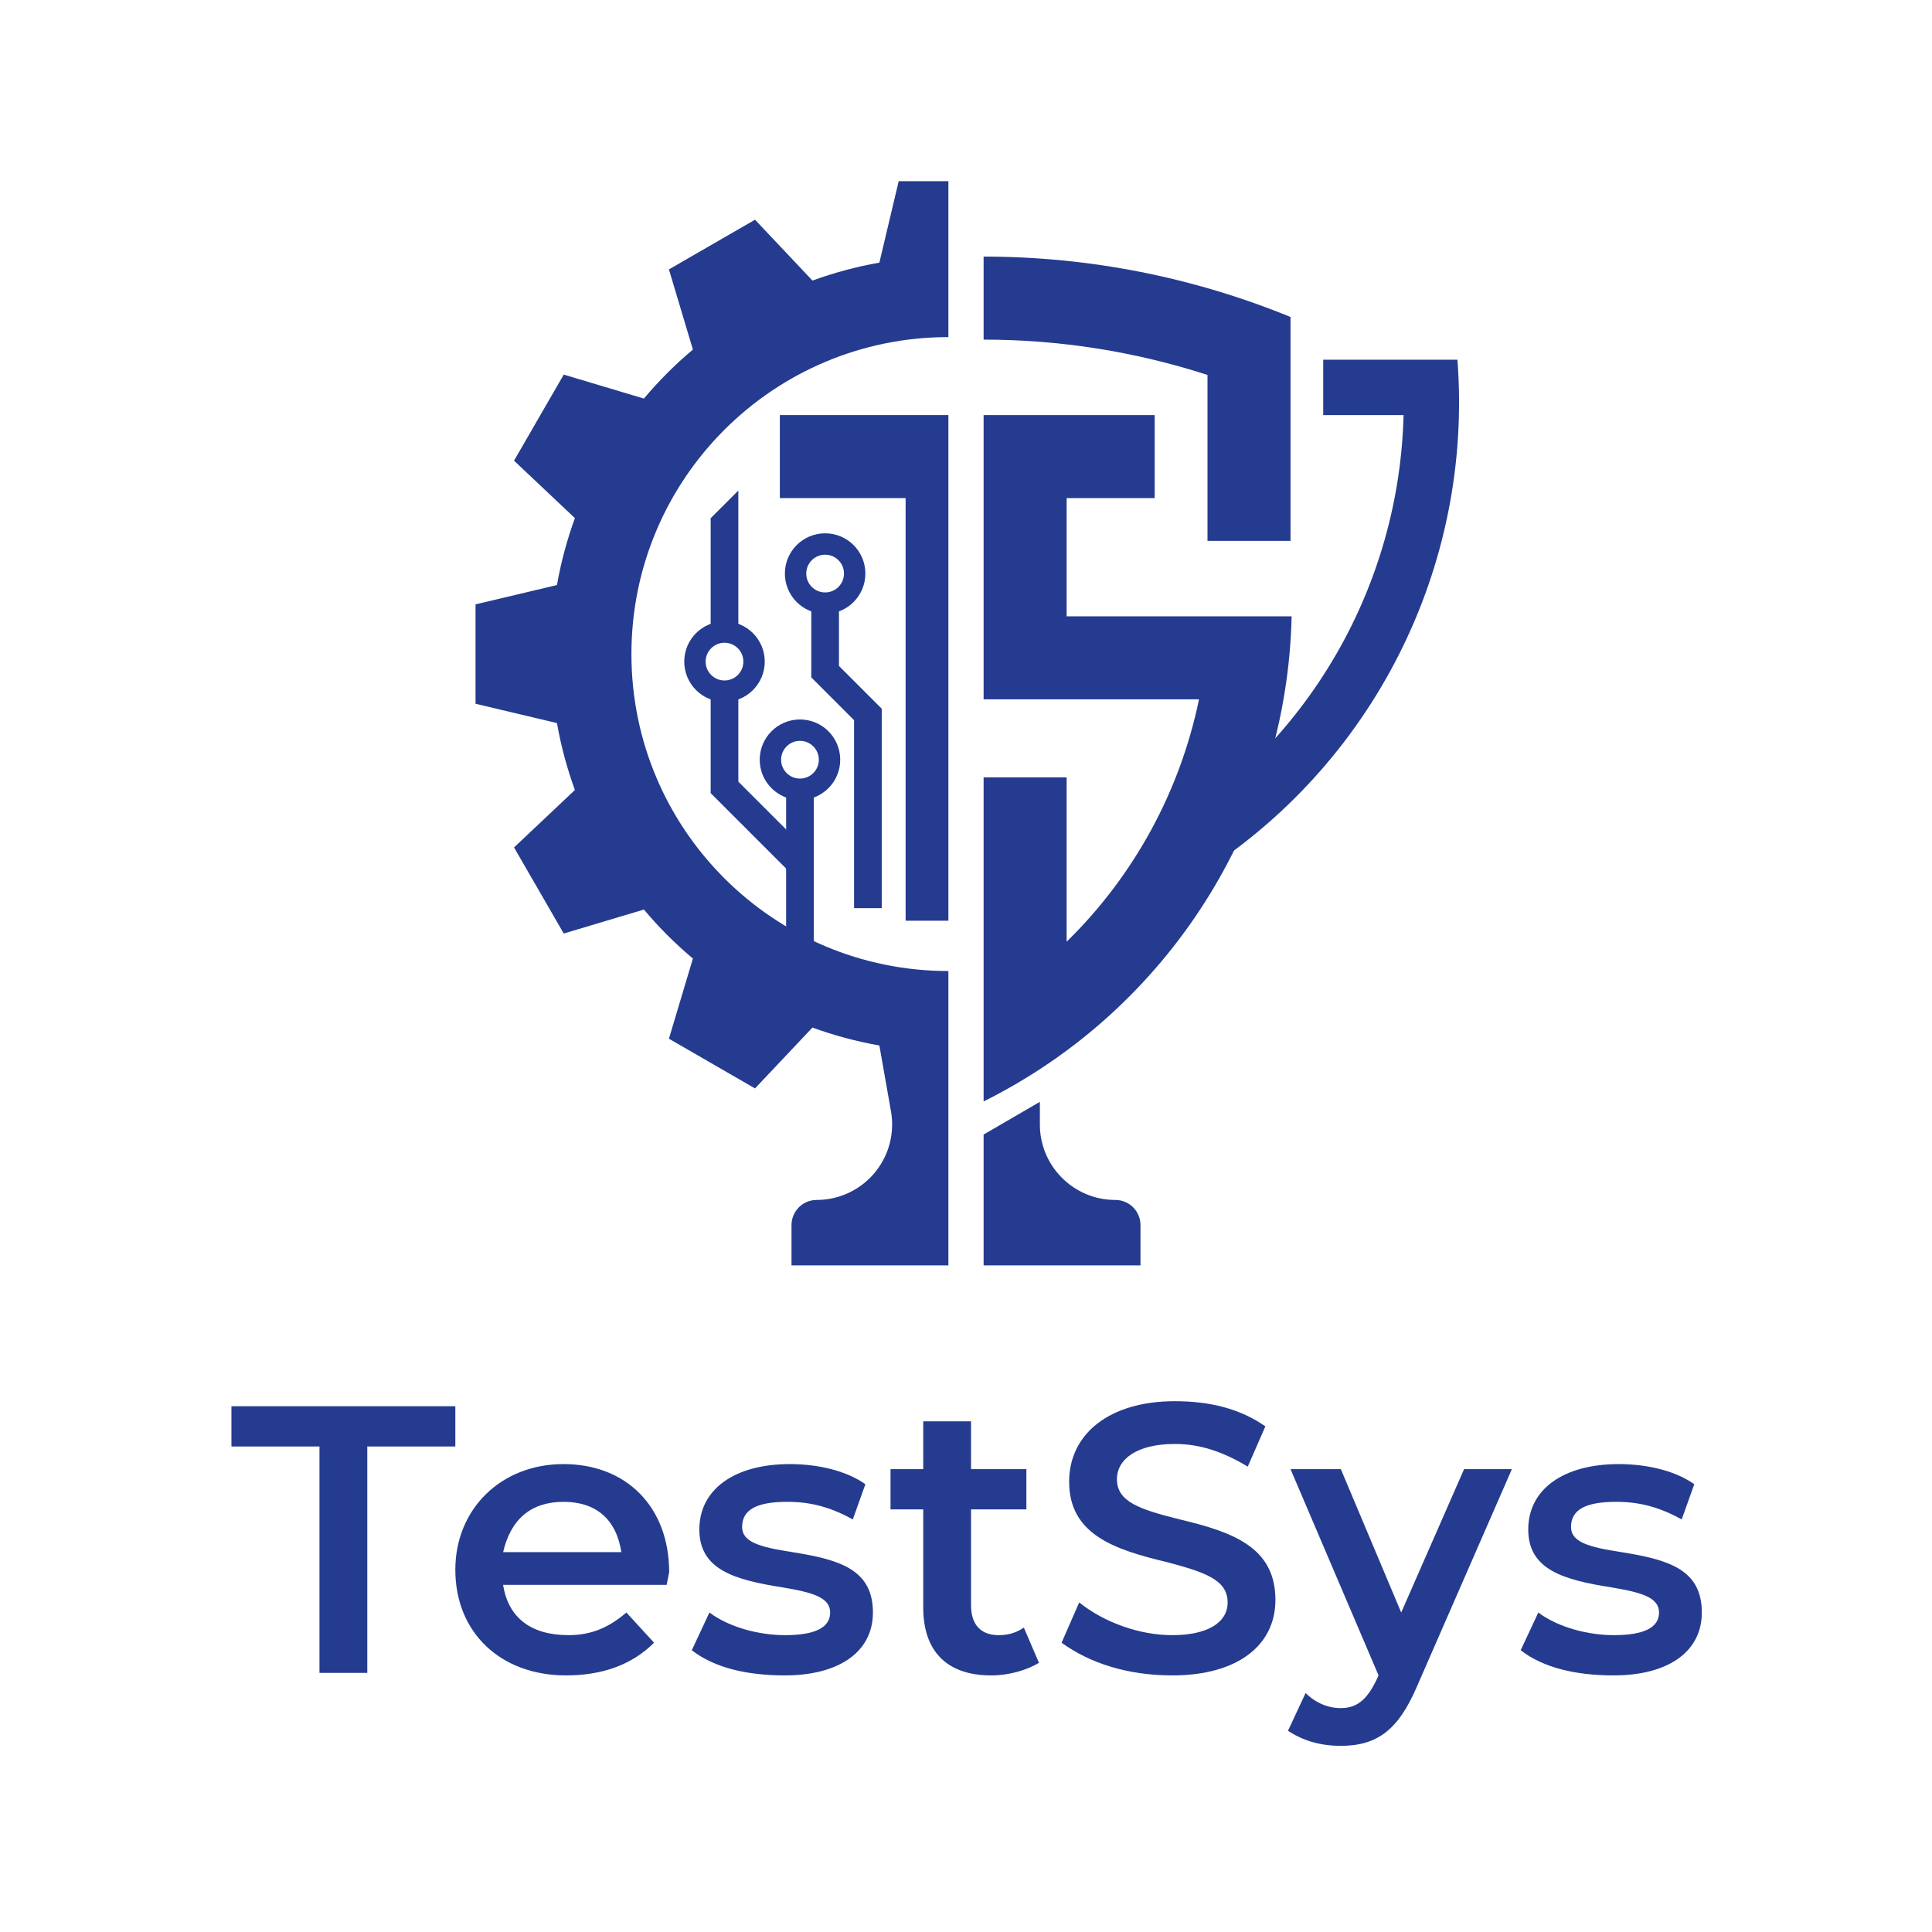
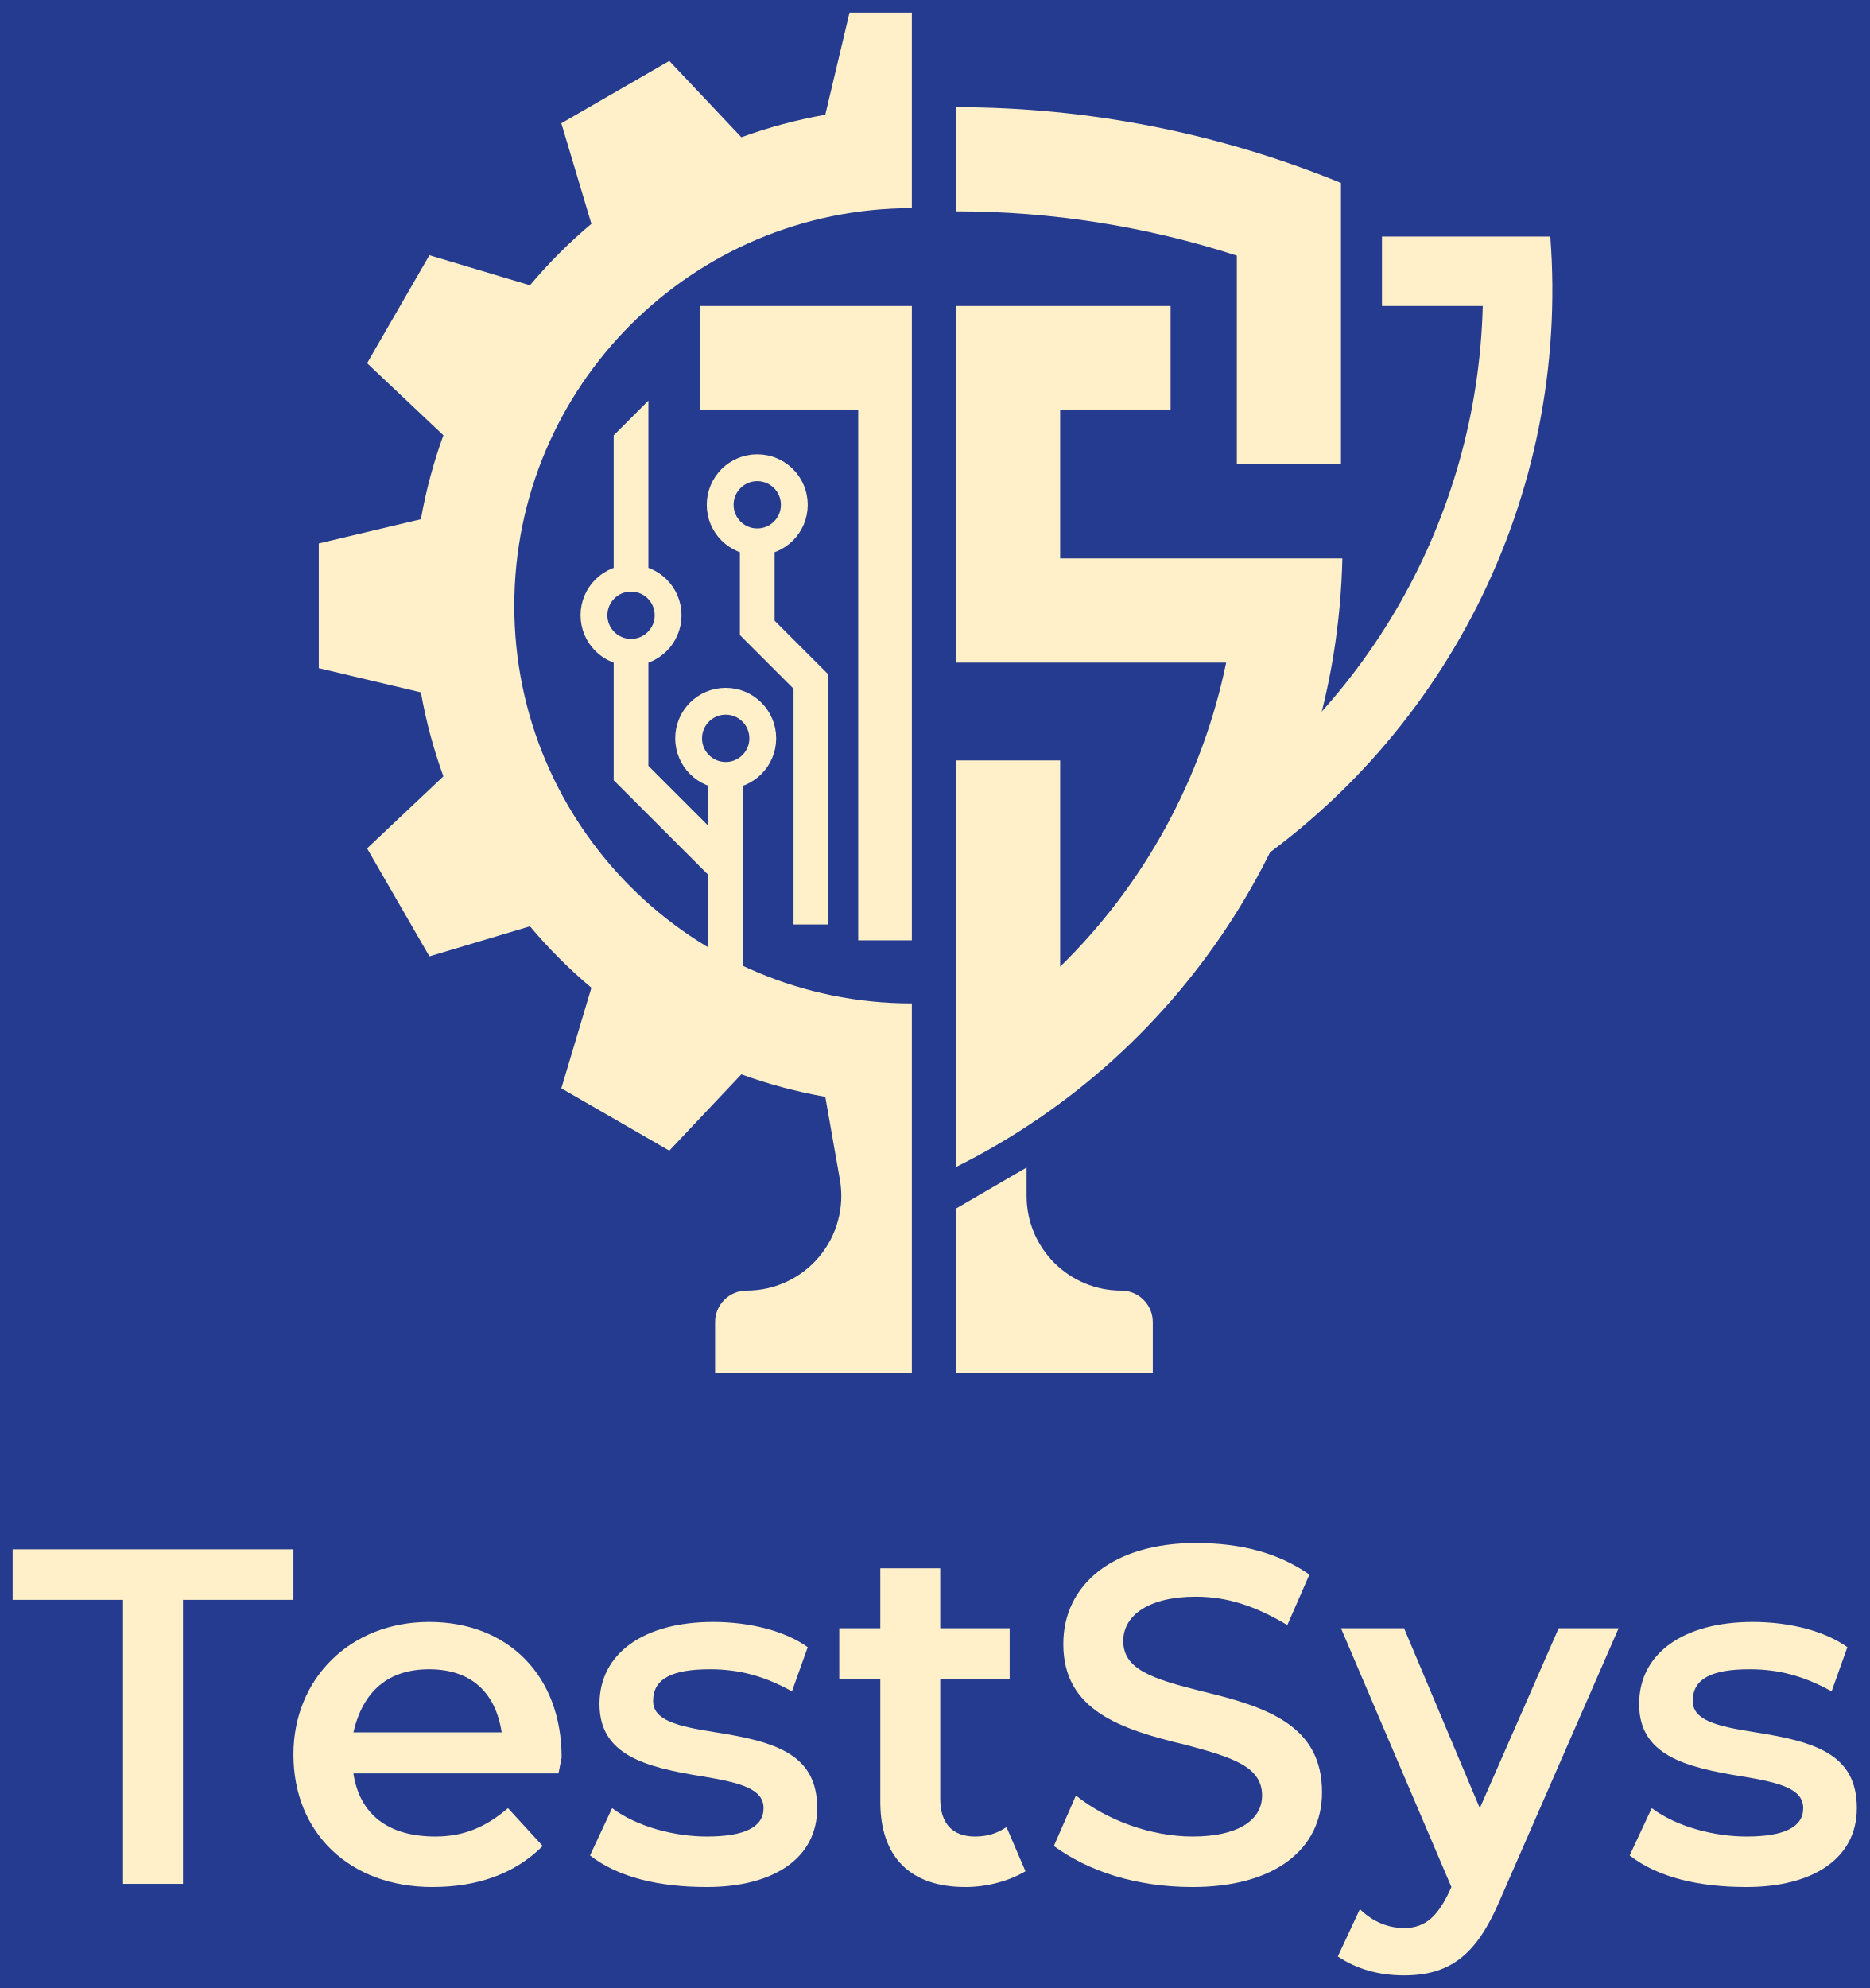
- <svg xmlns="http://www.w3.org/2000/svg" width="768" height="768" viewBox="320 0 768 768" role="img" aria-labelledby="logo-title logo-description">
-   <g id="logo" fill="#243B8F" color="#243B8F">
+ <svg xmlns="http://www.w3.org/2000/svg" width="592.5" height="629.964" viewBox="408 68.035 592.5 629.964" role="img" aria-labelledby="logo-title logo-description">
+   <rect id="background" x="320" y="0" width="768" height="768" fill="#243B8F" />
+   <g id="logo" fill="#FFF0C9" color="#FFF0C9">
    <g id="emblem">
      <path id="gear-and-left-base" d="M697 72.035 L677.244 72.035 L669.564 104.4 A158 158 0 0 0 642.961 111.529 L620.127 87.34 L585.909 107.096 L595.44 138.965 A158 158 0 0 0 575.965 158.44 L544.096 148.909 L524.34 183.127 L548.529 205.961 A158 158 0 0 0 541.4 232.564 L509.035 240.244 L509.035 279.756 L541.4 287.436 A158 158 0 0 0 548.529 314.039 L524.34 336.873 L544.096 371.091 L575.965 361.56 A158 158 0 0 0 595.44 381.035 L585.909 412.904 L620.127 432.66 L642.961 408.471 A158 158 0 0 0 669.564 415.6 L674.182 441.791 A30 30 0 0 1 644.638 477 A10 10 0 0 0 634.638 487 V503 H697 V386 A126 126 0 0 1 697 134 Z" />
      <path id="letter-T-in-emblem" d="M630 165 H697 V366 H680 V198 H630 Z" />
      <g id="circuit-traces" fill="none" stroke="currentColor" stroke-width="11" stroke-linecap="butt" stroke-linejoin="miter">
        <path id="trace-left-and-branch" d="M608 274 V313 L638 343" />
        <path id="trace-bottom" d="M638 313 V379" />
        <path id="trace-upper" d="M648 239 V267 L665 284 V361" />
      </g>
      <path id="trace-left-top" d="M602.5 206 L613.5 195 V252 H602.5 Z" />
      <g id="circuit-nodes" fill="none" stroke="currentColor" stroke-width="8.5">
        <circle id="node-left" cx="608" cy="263" r="11.75" />
        <circle id="node-upper" cx="648" cy="228" r="11.75" />
        <circle id="node-bottom" cx="638" cy="302" r="11.75" />
      </g>
      <g id="shield-and-right-base">
        <path id="shield-top-band" d="M711 102 A322 322 0 0 1 833 126.007 V215 H800 V149.046 A289 289 0 0 0 711 135 Z" />
        <path id="trophy-handle" d="M846 143 H899.348 A222 222 0 0 1 795.642 348.267 L783.984 329.61 A200 200 0 0 0 877.938 165 H846 Z" />
        <path id="letter-S-in-emblem" d="M711 165 H779 V198 H744 V245 H833.443 A221 221 0 0 1 711 437.835 V309 H744 V374.357 A188 188 0 0 0 796.62 278 H711 Z" />
        <path id="right-base" d="M711 451 L733.362 438 V447 A30 30 0 0 0 763.362 477 A10 10 0 0 1 773.362 487 V503 H711 Z" />
      </g>
    </g>
    <g id="wordmark" fill-rule="evenodd">
      <path id="letter-T" d="M412 559H501V575H466V665H447V575H412Z" />
      <path id="letter-e" d="M585 630H520C522 643 531 650 546 650C555 650 562 647 569 641L580 653C571 662 559 666 545 666C519 666 501 649 501 624C501 600 519 582 544 582C569 582 586 599 586 625L585 630ZM520 617H567C565 604 557 597 544 597C531 597 523 604 520 617Z" />
      <path id="letter-s1" d="M659 604C650 599 642 597 633 597C621 597 615 600 615 607C615 613 622 615 635 617C654 620 667 624 667 641C667 657 653 666 632 666C617 666 604 663 595 656L602 641C610 647 622 650 632 650C644 650 650 647 650 641C650 635 643 633 631 631C612 628 598 624 598 608C598 592 612 582 634 582C646 582 657 585 664 590Z" />
      <path id="letter-t" d="M687 565H706V584H728V600H706V638C706 646 710 650 717 650C721 650 724 649 727 647L733 661C728 664 721 666 714 666C696 666 687 656 687 639V600H674V584H687Z" />
      <path id="letter-S" d="M816 583C806 577 797 574 787 574C772 574 764 580 764 588C764 597 773 600 789 604C810 609 827 615 827 636C827 654 812 666 786 666C768 666 753 661 742 653L749 637C759 645 773 650 786 650C800 650 808 645 808 637C808 628 799 625 784 621C763 616 745 610 745 589C745 570 761 557 787 557C801 557 813 560 823 567Z" />
      <path id="letter-y" d="M833 584H853L877 641L902 584H921L883 671C876 687 868 694 853 694C845 694 838 692 832 688L839 673C843 677 848 679 853 679C860 679 864 675 868 666Z" />
      <path id="letter-s2" transform="translate(329.5 0)" d="M659 604C650 599 642 597 633 597C621 597 615 600 615 607C615 613 622 615 635 617C654 620 667 624 667 641C667 657 653 666 632 666C617 666 604 663 595 656L602 641C610 647 622 650 632 650C644 650 650 647 650 641C650 635 643 633 631 631C612 628 598 624 598 608C598 592 612 582 634 582C646 582 657 585 664 590Z" />
    </g>
  </g>
</svg>
